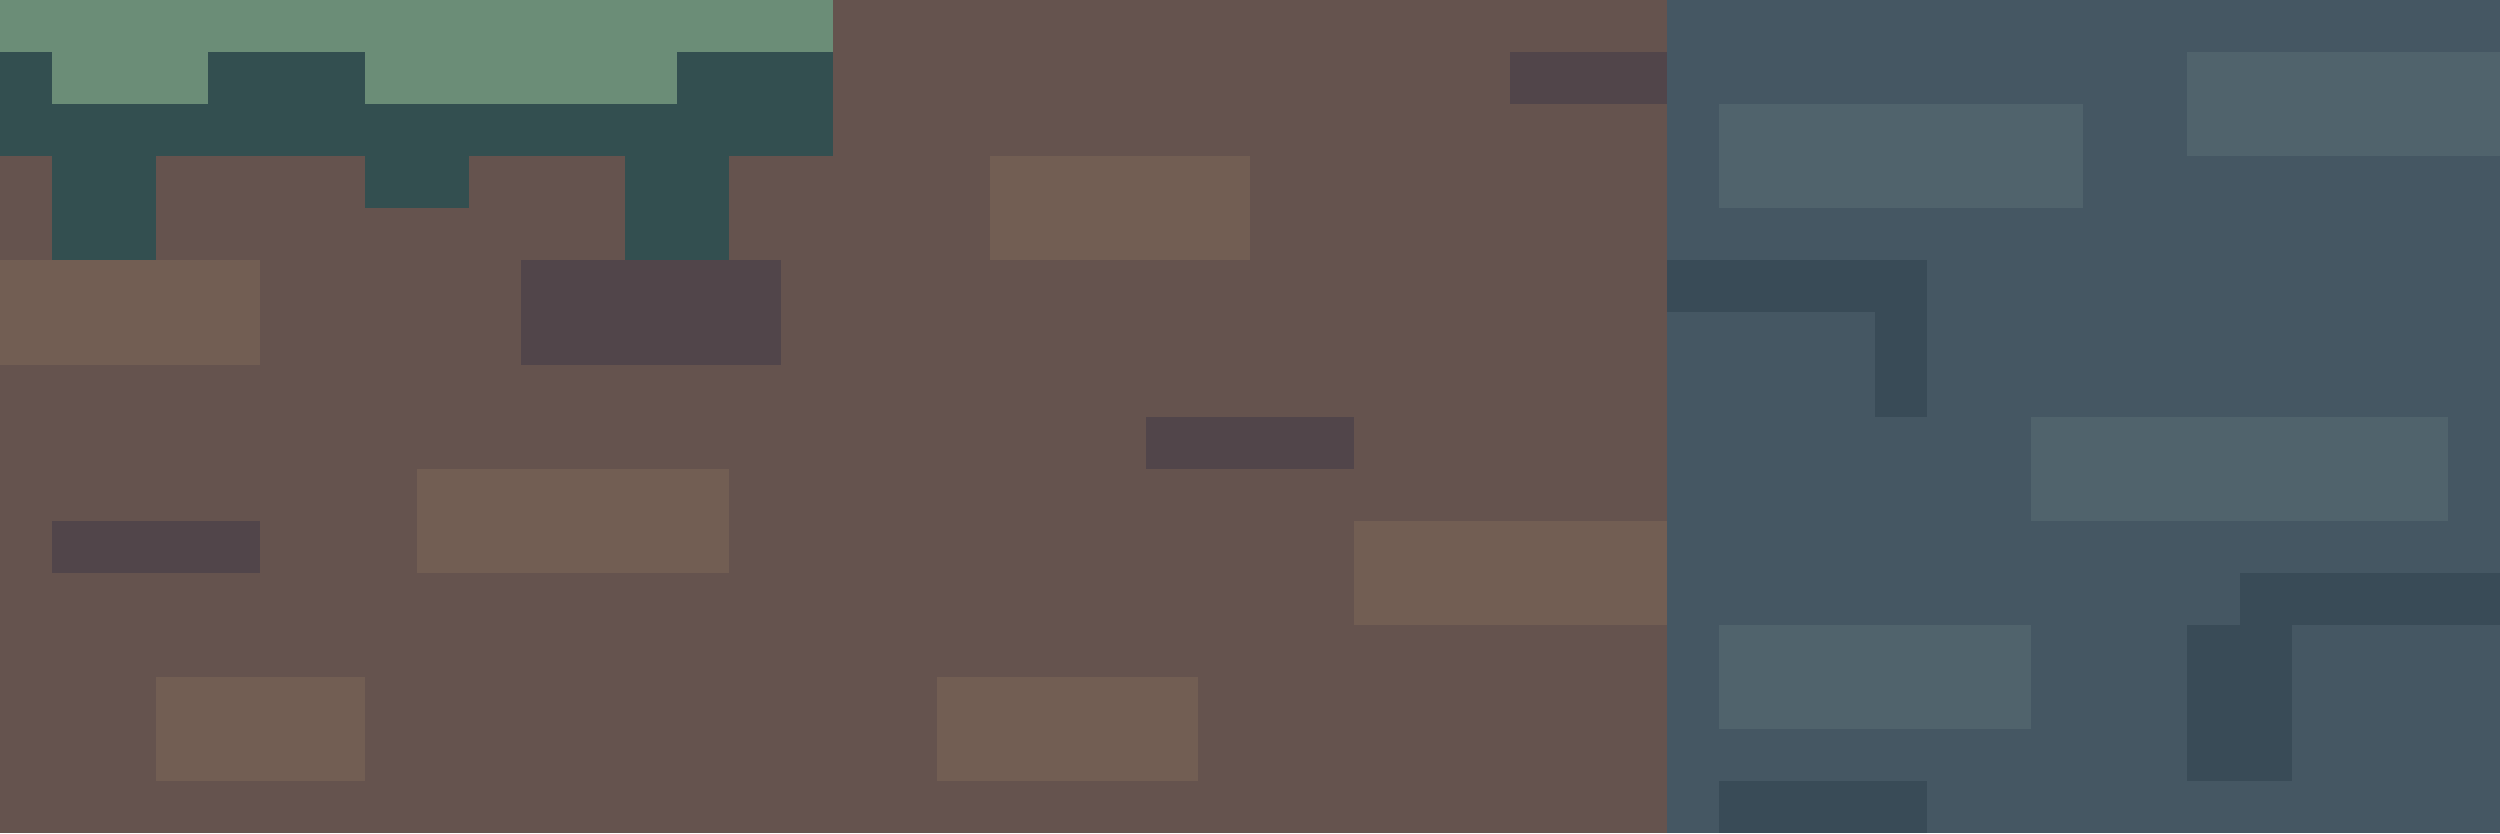
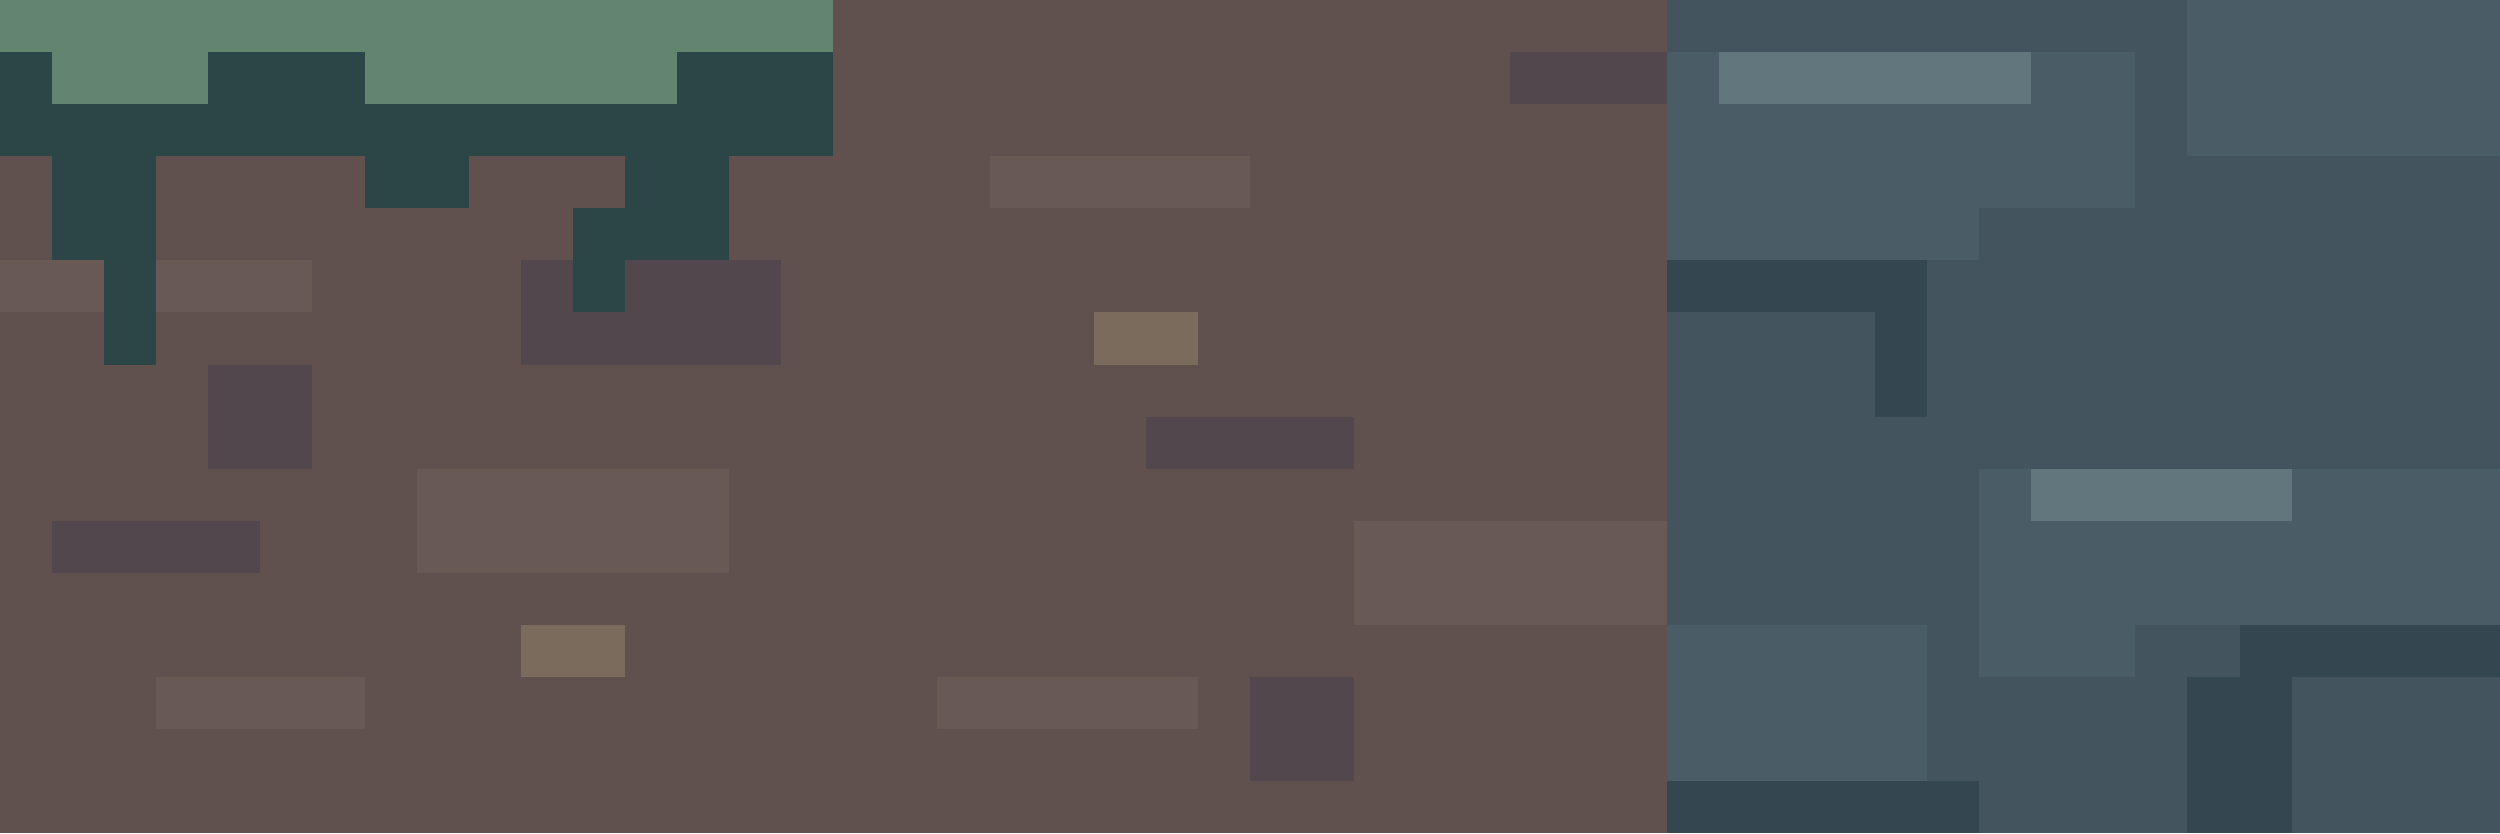
<svg xmlns="http://www.w3.org/2000/svg" width="48" height="16" viewBox="0 0 48 16" shape-rendering="crispEdges">
-   <path fill="#65534e" d="M0 0h32v16H0z" />
-   <path fill="#725e53" d="M0 5h5v2H0zM8 9h6v2H8zM3 13h4v2H3zM19 3h5v2h-5zM26 10h6v2h-6zM18 13h5v2h-5z" />
-   <path fill="#51454a" d="M1 10h4v1H1zM10 5h5v2h-5zM22 8h4v1h-4zM29 1h3v1h-3z" />
-   <path fill="#334f50" d="M0 0h16v3h-2v2h-2V3H9v1H7V3H3v2H1V3H0z" />
-   <path fill="#6b8d77" d="M0 0h16v1H0zM1 1h3v1H1zM7 1h6v1H7z" />
-   <path fill="#455763" d="M32 0h16v16H32z" />
-   <path fill="#50636c" d="M33 2h7v2h-7zM42 1h6v2h-6zM39 8h8v2h-8zM33 12h6v2h-6z" />
-   <path fill="#394b57" d="M32 5h5v1h-5zM36 5h1v3h-1zM43 11h5v1h-5zM42 12h2v3h-2zM33 15h4v1h-4z" />
+   <path fill="#60514f" d="M0 0h32v16H0z" />
+   <path fill="#695954" d="M0 5h6v1H0zM8 9h6v2H8zM3 13h4v1H3zM19 3h5v1h-5zM26 10h6v2h-6zM18 13h5v1h-5z" />
+   <path fill="#51474c" d="M1 10h4v1H1zM10 5h5v2h-5zM22 8h4v1h-4zM29 1h3v1h-3zM4 7h2v2H4zM24 13h2v2h-2z" />
+   <path fill="#7a6b5c" d="M10 12h2v1h-2zM21 6h2v1h-2z" />
+   <path fill="#2c4546" d="M0 0h16v3h-2v2h-2V3H9v1H7V3H3v2H1V3H0zM2 4h1v3H2zM11 4h1v2h-1z" />
+   <path fill="#63856f" d="M0 0h16v1H0zM1 1h3v1H1zM7 1h6v1H7z" />
+   <path fill="#43545e" d="M32 0h16v16H32z" />
+   <path fill="#4a5c65" d="M32 1h9v3h-3v1h-6zM42 0h6v3h-6zM38 9h10v3h-7v1h-3zM32 12h5v3h-5z" />
+   <path fill="#344650" d="M32 5h5v1h-5zM36 5h1v3h-1zM43 12h5v1h-5zM42 13h2v3h-2zM32 15h6v1h-6z" />
+   <path fill="#61777d" d="M33 1h6v1h-6zM39 9h5v1h-5z" />
</svg>
